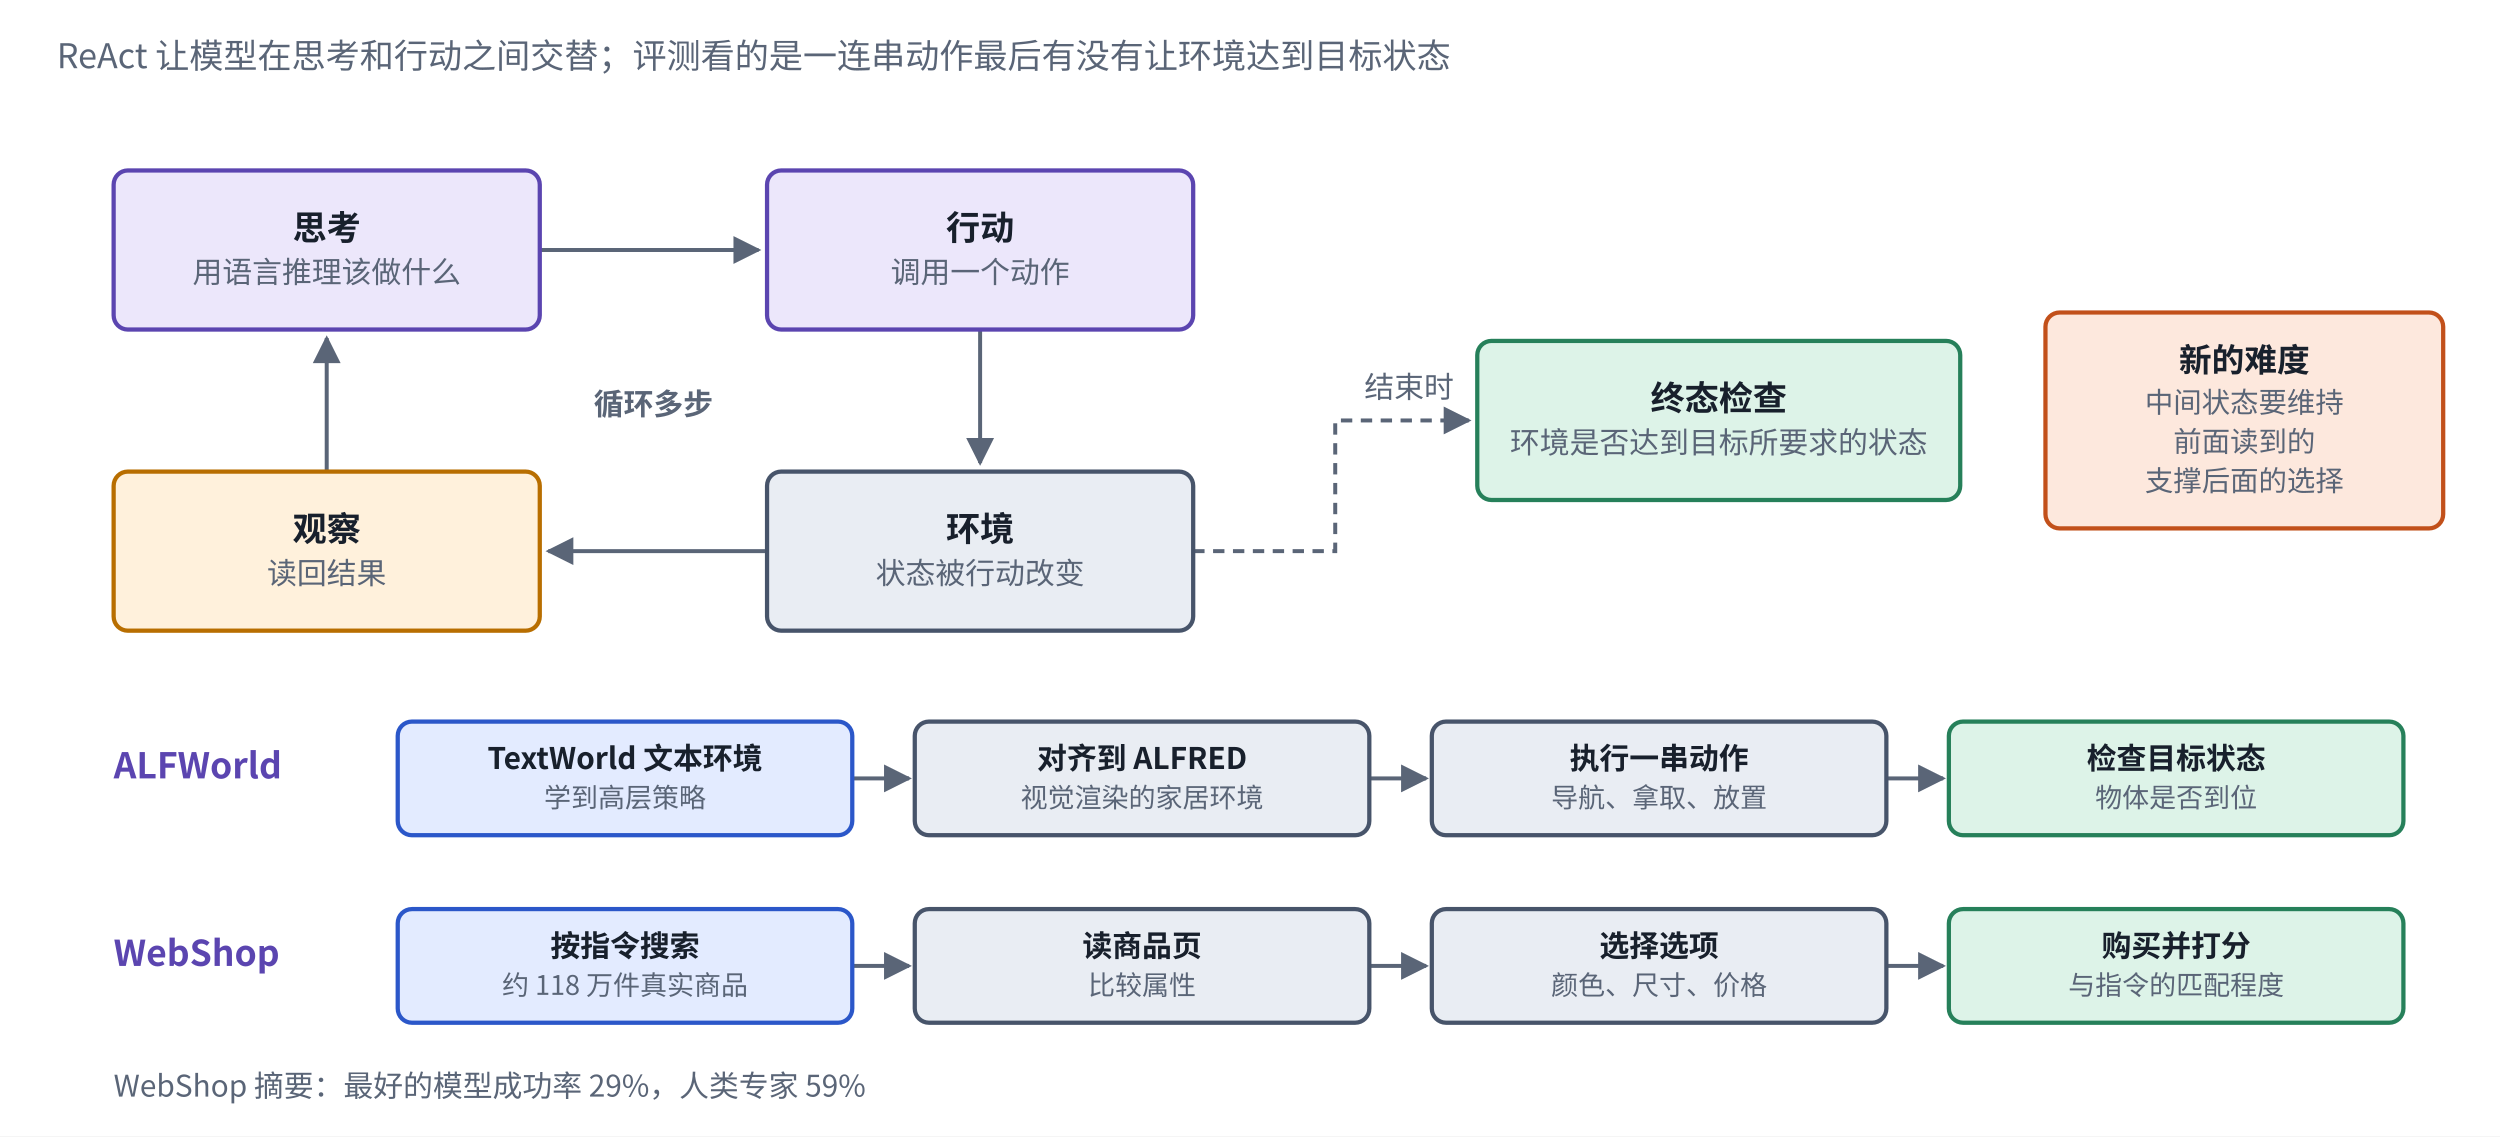
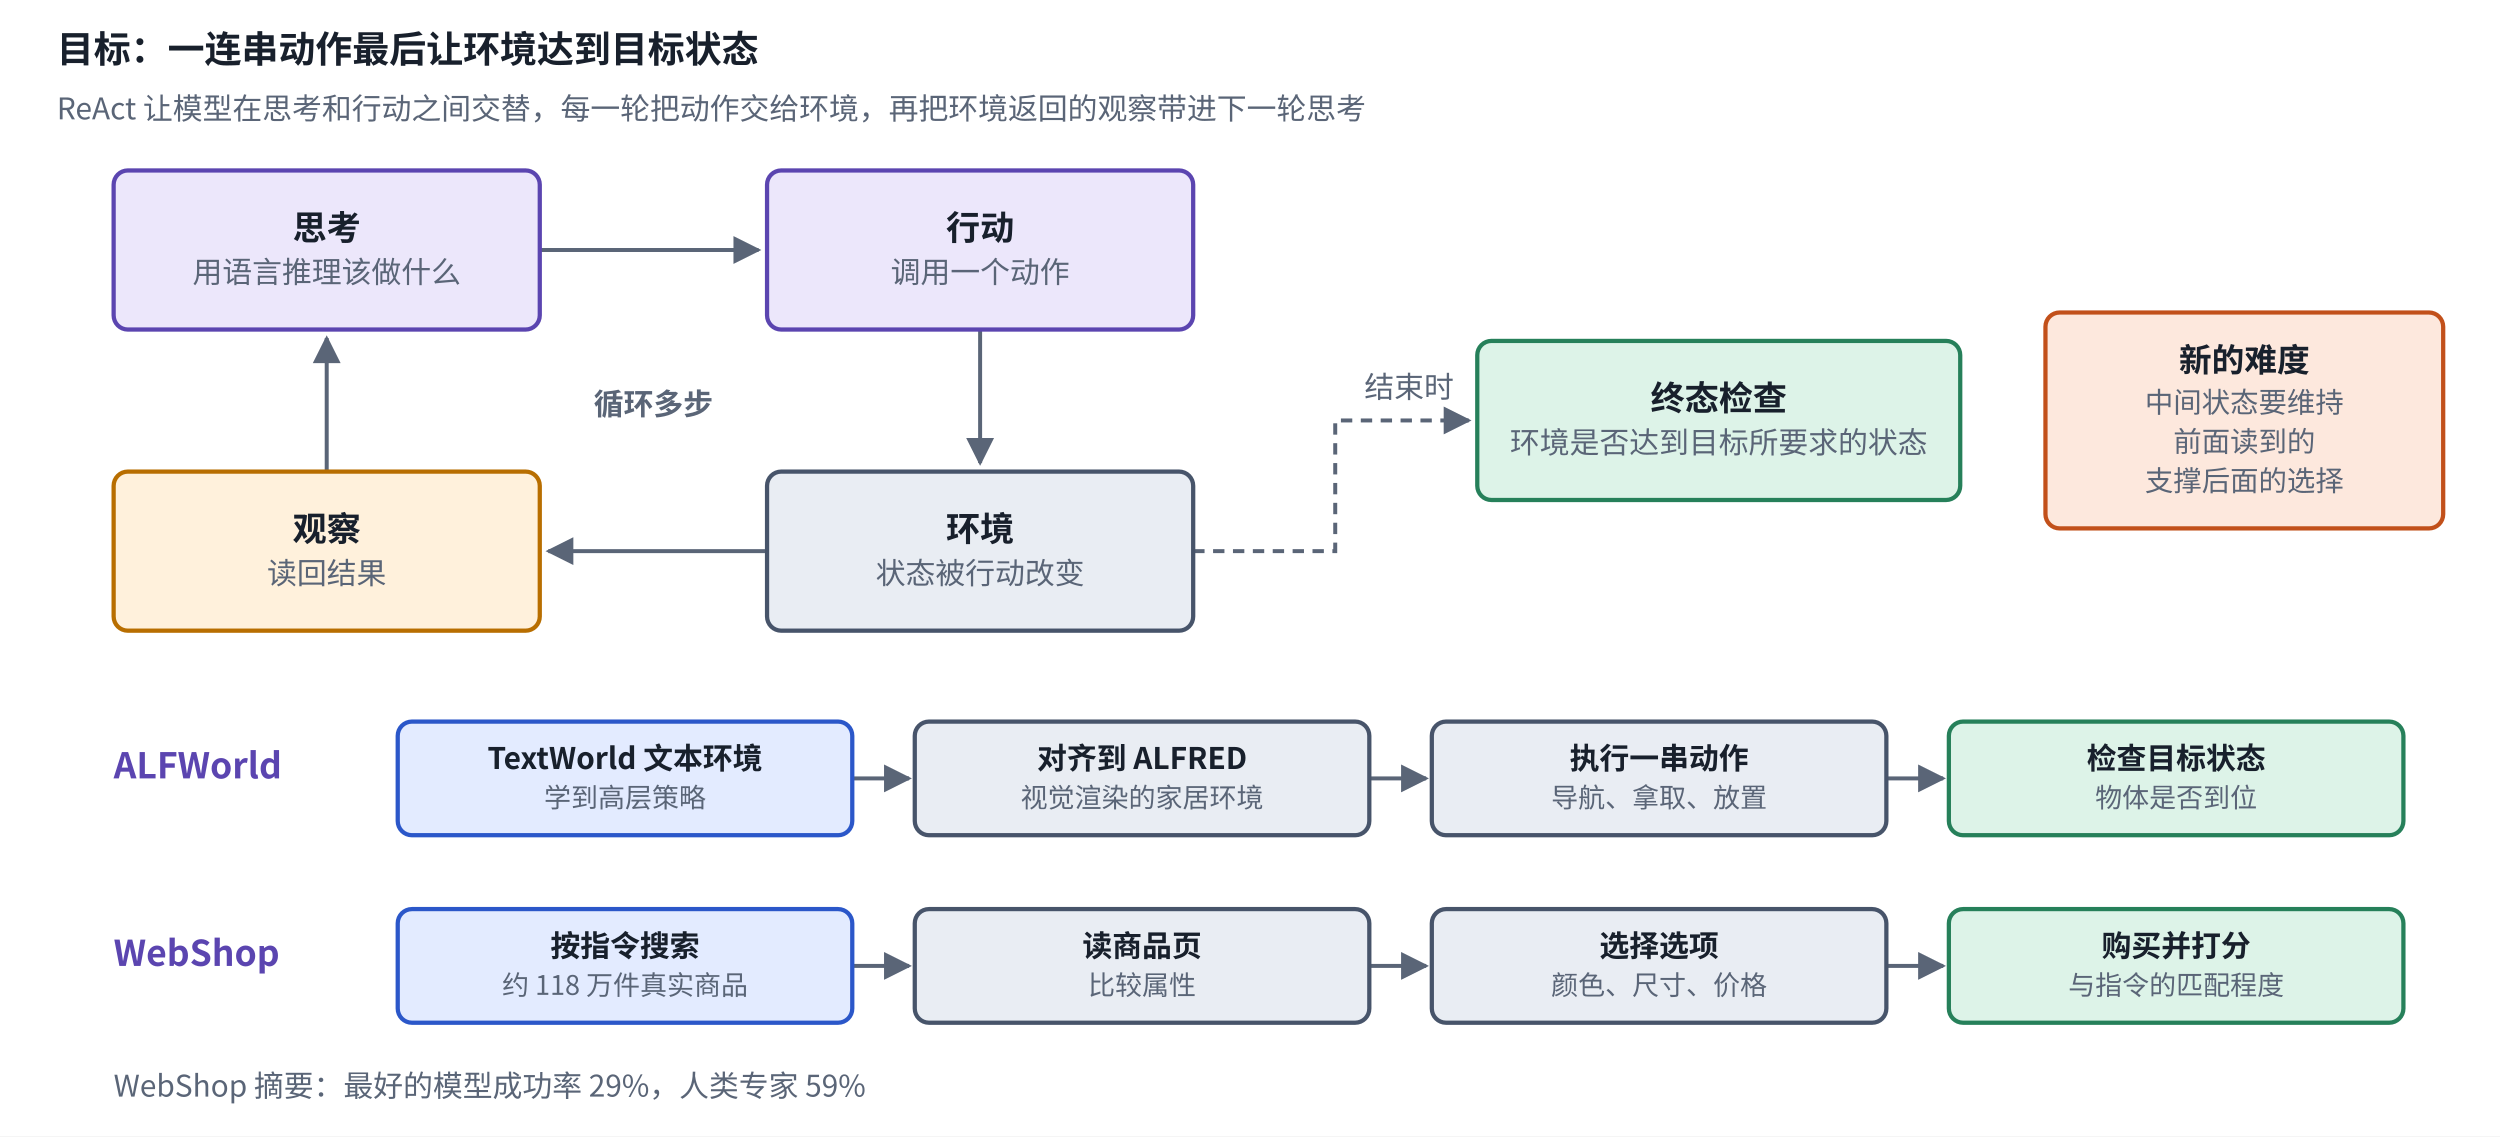
<svg xmlns="http://www.w3.org/2000/svg" viewBox="0 0 880 400" width="880" height="400" role="img" aria-label="进入环境：推理和行动连起来">
  <defs>
    <marker id="ah-s2react" viewBox="0 0 10 10" refX="9" refY="5" markerWidth="7" markerHeight="7" orient="auto-start-reverse">
      <path d="M0,0 L10,5 L0,10 z" fill="#5A6577" />
    </marker>
  </defs>
  <rect x="0" y="0" width="880" height="400" fill="#ffffff" />
  <path d="M190,88 L267,88" fill="none" stroke="#5A6577" stroke-width="1.4" marker-end="url(#ah-s2react)" />
  <path d="M345,116 L345,163" fill="none" stroke="#5A6577" stroke-width="1.4" marker-end="url(#ah-s2react)" />
  <path d="M270,194 L193,194" fill="none" stroke="#5A6577" stroke-width="1.4" marker-end="url(#ah-s2react)" />
  <path d="M115,166 L115,119" fill="none" stroke="#5A6577" stroke-width="1.4" marker-end="url(#ah-s2react)" />
  <path d="M420,194 L470,194 L470,148 L517,148" fill="none" stroke="#5A6577" stroke-width="1.4" stroke-dasharray="4 3" marker-end="url(#ah-s2react)" />
  <path d="M300,274 L320,274" fill="none" stroke="#5A6577" stroke-width="1.4" marker-end="url(#ah-s2react)" />
  <path d="M482,274 L502,274" fill="none" stroke="#5A6577" stroke-width="1.4" marker-end="url(#ah-s2react)" />
  <path d="M664,274 L684,274" fill="none" stroke="#5A6577" stroke-width="1.4" marker-end="url(#ah-s2react)" />
  <path d="M300,340 L320,340" fill="none" stroke="#5A6577" stroke-width="1.4" marker-end="url(#ah-s2react)" />
  <path d="M482,340 L502,340" fill="none" stroke="#5A6577" stroke-width="1.4" marker-end="url(#ah-s2react)" />
  <path d="M664,340 L684,340" fill="none" stroke="#5A6577" stroke-width="1.4" marker-end="url(#ah-s2react)" />
  <rect x="40" y="60" width="150" height="56" rx="5" fill="#ECE7FB" stroke="#5B45B0" stroke-width="1.5" />
  <rect x="270" y="60" width="150" height="56" rx="5" fill="#ECE7FB" stroke="#5B45B0" stroke-width="1.5" />
  <rect x="270" y="166" width="150" height="56" rx="5" fill="#E9EDF3" stroke="#47546A" stroke-width="1.5" />
  <rect x="40" y="166" width="150" height="56" rx="5" fill="#FFF1DC" stroke="#B86E00" stroke-width="1.5" />
  <rect x="520" y="120" width="170" height="56" rx="5" fill="#DDF3E8" stroke="#26805A" stroke-width="1.5" />
  <rect x="720" y="110" width="140" height="76" rx="5" fill="#FDE8DD" stroke="#C2501A" stroke-width="1.5" />
  <rect x="140" y="254" width="160" height="40" rx="5" fill="#E3EBFF" stroke="#2B57C9" stroke-width="1.5" />
  <rect x="322" y="254" width="160" height="40" rx="5" fill="#E9EDF3" stroke="#47546A" stroke-width="1.5" />
  <rect x="504" y="254" width="160" height="40" rx="5" fill="#E9EDF3" stroke="#47546A" stroke-width="1.5" />
  <rect x="686" y="254" width="160" height="40" rx="5" fill="#DDF3E8" stroke="#26805A" stroke-width="1.5" />
  <rect x="140" y="320" width="160" height="40" rx="5" fill="#E3EBFF" stroke="#2B57C9" stroke-width="1.5" />
  <rect x="322" y="320" width="160" height="40" rx="5" fill="#E9EDF3" stroke="#47546A" stroke-width="1.5" />
  <rect x="504" y="320" width="160" height="40" rx="5" fill="#E9EDF3" stroke="#47546A" stroke-width="1.5" />
  <rect x="686" y="320" width="160" height="40" rx="5" fill="#DDF3E8" stroke="#26805A" stroke-width="1.5" />
-   <text x="20" y="24" text-anchor="start" font-size="12" font-weight="500" fill="#5A6577" font-family="PingFang SC, Noto Sans CJK SC, Microsoft YaHei, sans-serif">ReAct 让模型在思考和行动之间交替；评测看的是一连串动作最后有没有让环境达到目标状态</text>
+   <text x="20" y="22" text-anchor="start" font-size="13" font-weight="700" fill="#18202C" font-family="PingFang SC, Noto Sans CJK SC, Microsoft YaHei, sans-serif">目标：一连串动作最后让环境达到目标状态</text>
+   <text x="20" y="42" text-anchor="start" font-size="10.5" font-weight="500" fill="#5A6577" font-family="PingFang SC, Noto Sans CJK SC, Microsoft YaHei, sans-serif">ReAct 让模型在思考和行动之间交替，每一轮把动作交给环境，再把环境返回的观察带进下一轮思考</text>
  <text x="115" y="84.475" text-anchor="middle" font-size="12" font-weight="600" fill="#18202C" font-family="PingFang SC, Noto Sans CJK SC, Microsoft YaHei, sans-serif">思考</text>
  <text x="115" y="99.535" text-anchor="middle" font-size="10.5" font-weight="400" fill="#5A6577" font-family="PingFang SC, Noto Sans CJK SC, Microsoft YaHei, sans-serif">用语言推理该做什么</text>
  <text x="345" y="84.475" text-anchor="middle" font-size="12" font-weight="600" fill="#18202C" font-family="PingFang SC, Noto Sans CJK SC, Microsoft YaHei, sans-serif">行动</text>
  <text x="345" y="99.535" text-anchor="middle" font-size="10.5" font-weight="400" fill="#5A6577" font-family="PingFang SC, Noto Sans CJK SC, Microsoft YaHei, sans-serif">调用一个动作</text>
  <text x="345" y="190.475" text-anchor="middle" font-size="12" font-weight="600" fill="#18202C" font-family="PingFang SC, Noto Sans CJK SC, Microsoft YaHei, sans-serif">环境</text>
  <text x="345" y="205.535" text-anchor="middle" font-size="10.5" font-weight="400" fill="#5A6577" font-family="PingFang SC, Noto Sans CJK SC, Microsoft YaHei, sans-serif">状态被行动改变</text>
  <text x="115" y="190.475" text-anchor="middle" font-size="12" font-weight="600" fill="#18202C" font-family="PingFang SC, Noto Sans CJK SC, Microsoft YaHei, sans-serif">观察</text>
  <text x="115" y="205.535" text-anchor="middle" font-size="10.5" font-weight="400" fill="#5A6577" font-family="PingFang SC, Noto Sans CJK SC, Microsoft YaHei, sans-serif">读回结果</text>
  <text x="230" y="146" text-anchor="middle" font-size="10.5" font-weight="600" fill="#5A6577" font-family="PingFang SC, Noto Sans CJK SC, Microsoft YaHei, sans-serif">循环多步</text>
  <text x="605" y="144.475" text-anchor="middle" font-size="12" font-weight="600" fill="#18202C" font-family="PingFang SC, Noto Sans CJK SC, Microsoft YaHei, sans-serif">终态检查</text>
  <text x="605" y="159.535" text-anchor="middle" font-size="10.5" font-weight="400" fill="#5A6577" font-family="PingFang SC, Noto Sans CJK SC, Microsoft YaHei, sans-serif">环境是否达到目标所要求的状态</text>
  <text x="496" y="140" text-anchor="middle" font-size="10.5" font-weight="400" fill="#5A6577" font-family="PingFang SC, Noto Sans CJK SC, Microsoft YaHei, sans-serif" style="paint-order:stroke;stroke-width:4px;stroke-linejoin:round" stroke="#ffffff">结束时</text>
  <text x="790" y="130.865" text-anchor="middle" font-size="11.5" font-weight="600" fill="#18202C" font-family="PingFang SC, Noto Sans CJK SC, Microsoft YaHei, sans-serif">新的难度</text>
  <text x="790" y="145.235" text-anchor="middle" font-size="10" font-weight="400" fill="#5A6577" font-family="PingFang SC, Noto Sans CJK SC, Microsoft YaHei, sans-serif">中间状态要维持</text>
  <text x="790" y="159.035" text-anchor="middle" font-size="10" font-weight="400" fill="#5A6577" font-family="PingFang SC, Noto Sans CJK SC, Microsoft YaHei, sans-serif">前面读到的</text>
  <text x="790" y="172.835" text-anchor="middle" font-size="10" font-weight="400" fill="#5A6577" font-family="PingFang SC, Noto Sans CJK SC, Microsoft YaHei, sans-serif">支撑后面的选择</text>
  <text x="40" y="274" text-anchor="start" font-size="12.5" font-weight="700" fill="#5B45B0" font-family="PingFang SC, Noto Sans CJK SC, Microsoft YaHei, sans-serif">ALFWorld</text>
  <text x="220" y="270.7" text-anchor="middle" font-size="10.5" font-weight="600" fill="#18202C" font-family="PingFang SC, Noto Sans CJK SC, Microsoft YaHei, sans-serif">TextWorld 文本环境</text>
  <text x="220" y="284.19" text-anchor="middle" font-size="9.5" font-weight="400" fill="#5A6577" font-family="PingFang SC, Noto Sans CJK SC, Microsoft YaHei, sans-serif">学到高层策略</text>
  <text x="402" y="270.7" text-anchor="middle" font-size="10.5" font-weight="600" fill="#18202C" font-family="PingFang SC, Noto Sans CJK SC, Microsoft YaHei, sans-serif">对齐到 ALFRED</text>
  <text x="402" y="284.19" text-anchor="middle" font-size="9.5" font-weight="400" fill="#5A6577" font-family="PingFang SC, Noto Sans CJK SC, Microsoft YaHei, sans-serif">视觉渲染的家居环境</text>
  <text x="584" y="270.7" text-anchor="middle" font-size="10.5" font-weight="600" fill="#18202C" font-family="PingFang SC, Noto Sans CJK SC, Microsoft YaHei, sans-serif">执行一串动作</text>
  <text x="584" y="284.19" text-anchor="middle" font-size="9.5" font-weight="400" fill="#5A6577" font-family="PingFang SC, Noto Sans CJK SC, Microsoft YaHei, sans-serif">导航、拿取、放置</text>
  <text x="766" y="270.7" text-anchor="middle" font-size="10.5" font-weight="600" fill="#18202C" font-family="PingFang SC, Noto Sans CJK SC, Microsoft YaHei, sans-serif">检查目标状态</text>
  <text x="766" y="284.19" text-anchor="middle" font-size="9.5" font-weight="400" fill="#5A6577" font-family="PingFang SC, Noto Sans CJK SC, Microsoft YaHei, sans-serif">物体是否到位</text>
  <text x="40" y="340" text-anchor="start" font-size="12.5" font-weight="700" fill="#5B45B0" font-family="PingFang SC, Noto Sans CJK SC, Microsoft YaHei, sans-serif">WebShop</text>
  <text x="220" y="336.7" text-anchor="middle" font-size="10.5" font-weight="600" fill="#18202C" font-family="PingFang SC, Noto Sans CJK SC, Microsoft YaHei, sans-serif">按指令搜索</text>
  <text x="220" y="350.19" text-anchor="middle" font-size="9.5" font-weight="400" fill="#5A6577" font-family="PingFang SC, Noto Sans CJK SC, Microsoft YaHei, sans-serif">约 118 万件真实商品</text>
  <text x="402" y="336.7" text-anchor="middle" font-size="10.5" font-weight="600" fill="#18202C" font-family="PingFang SC, Noto Sans CJK SC, Microsoft YaHei, sans-serif">读商品页</text>
  <text x="402" y="350.19" text-anchor="middle" font-size="9.5" font-weight="400" fill="#5A6577" font-family="PingFang SC, Noto Sans CJK SC, Microsoft YaHei, sans-serif">比较属性</text>
  <text x="584" y="336.7" text-anchor="middle" font-size="10.5" font-weight="600" fill="#18202C" font-family="PingFang SC, Noto Sans CJK SC, Microsoft YaHei, sans-serif">选择选项</text>
  <text x="584" y="350.19" text-anchor="middle" font-size="9.5" font-weight="400" fill="#5A6577" font-family="PingFang SC, Noto Sans CJK SC, Microsoft YaHei, sans-serif">颜色、尺寸、价格</text>
  <text x="766" y="336.7" text-anchor="middle" font-size="10.5" font-weight="600" fill="#18202C" font-family="PingFang SC, Noto Sans CJK SC, Microsoft YaHei, sans-serif">购买并打分</text>
  <text x="766" y="350.19" text-anchor="middle" font-size="9.5" font-weight="400" fill="#5A6577" font-family="PingFang SC, Noto Sans CJK SC, Microsoft YaHei, sans-serif">与指令的匹配程度</text>
  <text x="40" y="386" text-anchor="start" font-size="10.5" font-weight="400" fill="#5A6577" font-family="PingFang SC, Noto Sans CJK SC, Microsoft YaHei, sans-serif">WebShop 摘要：最好的模型成功率 29%，人类专家 59%</text>
</svg>
